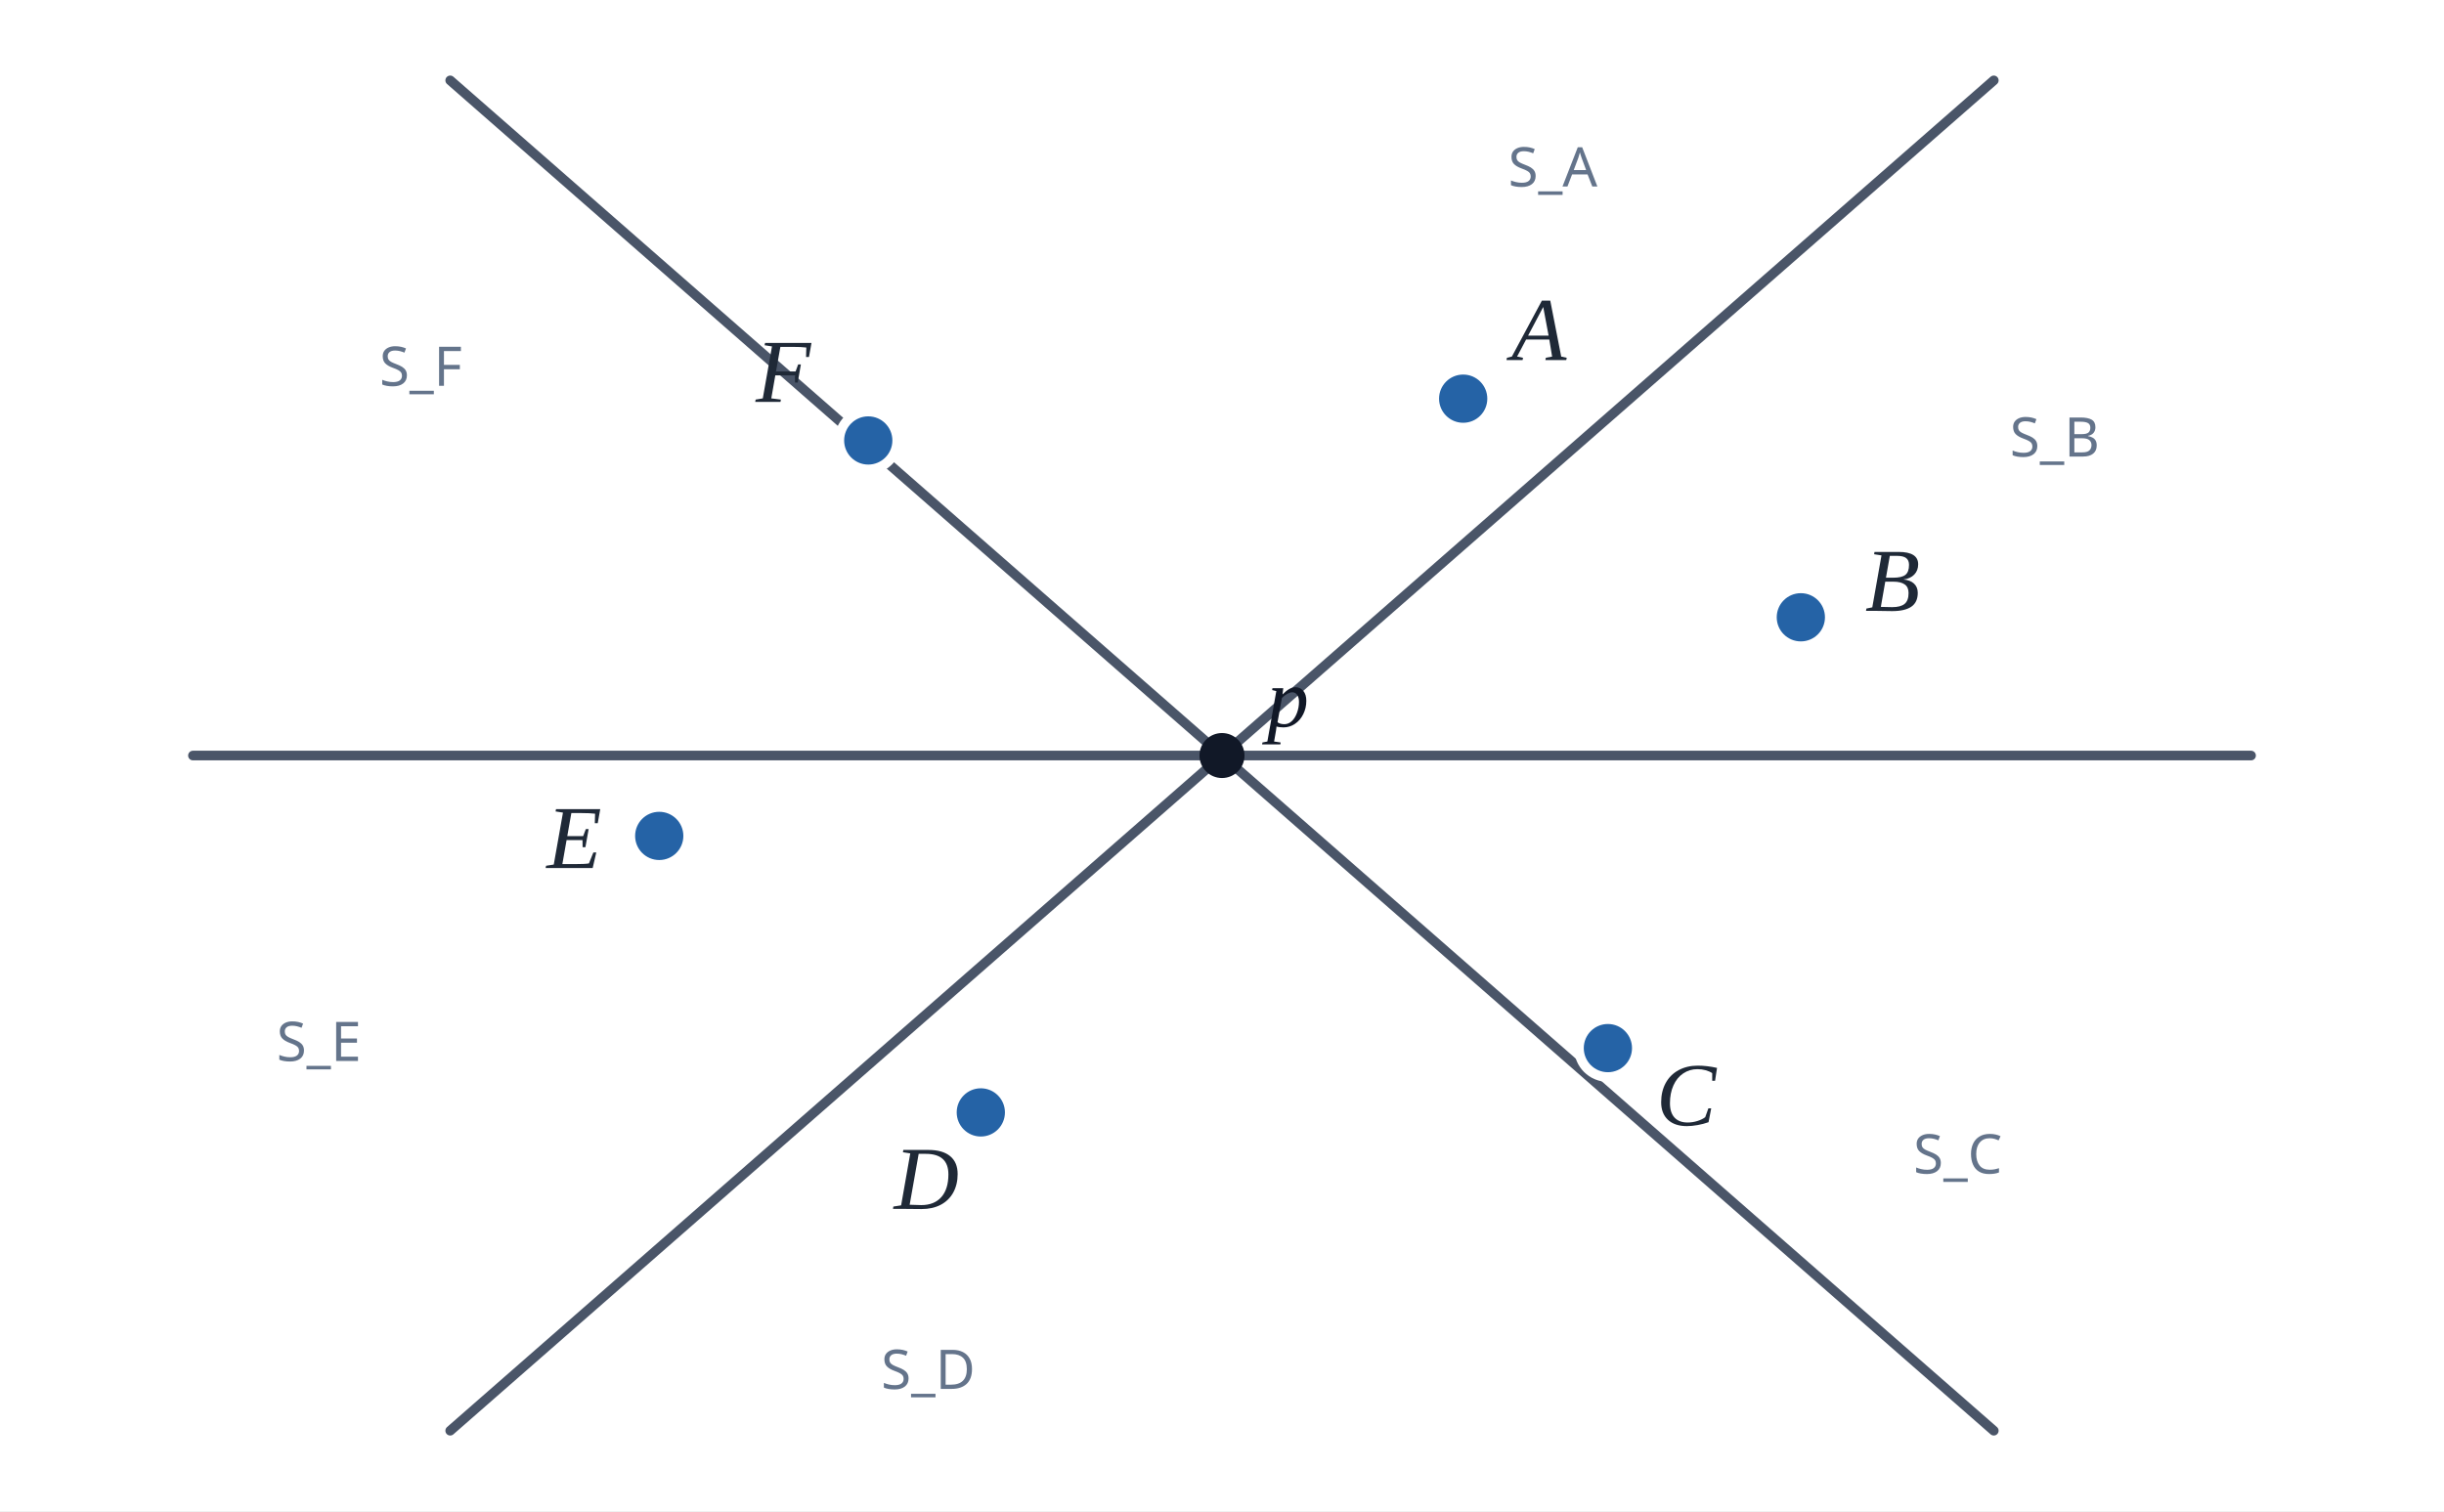
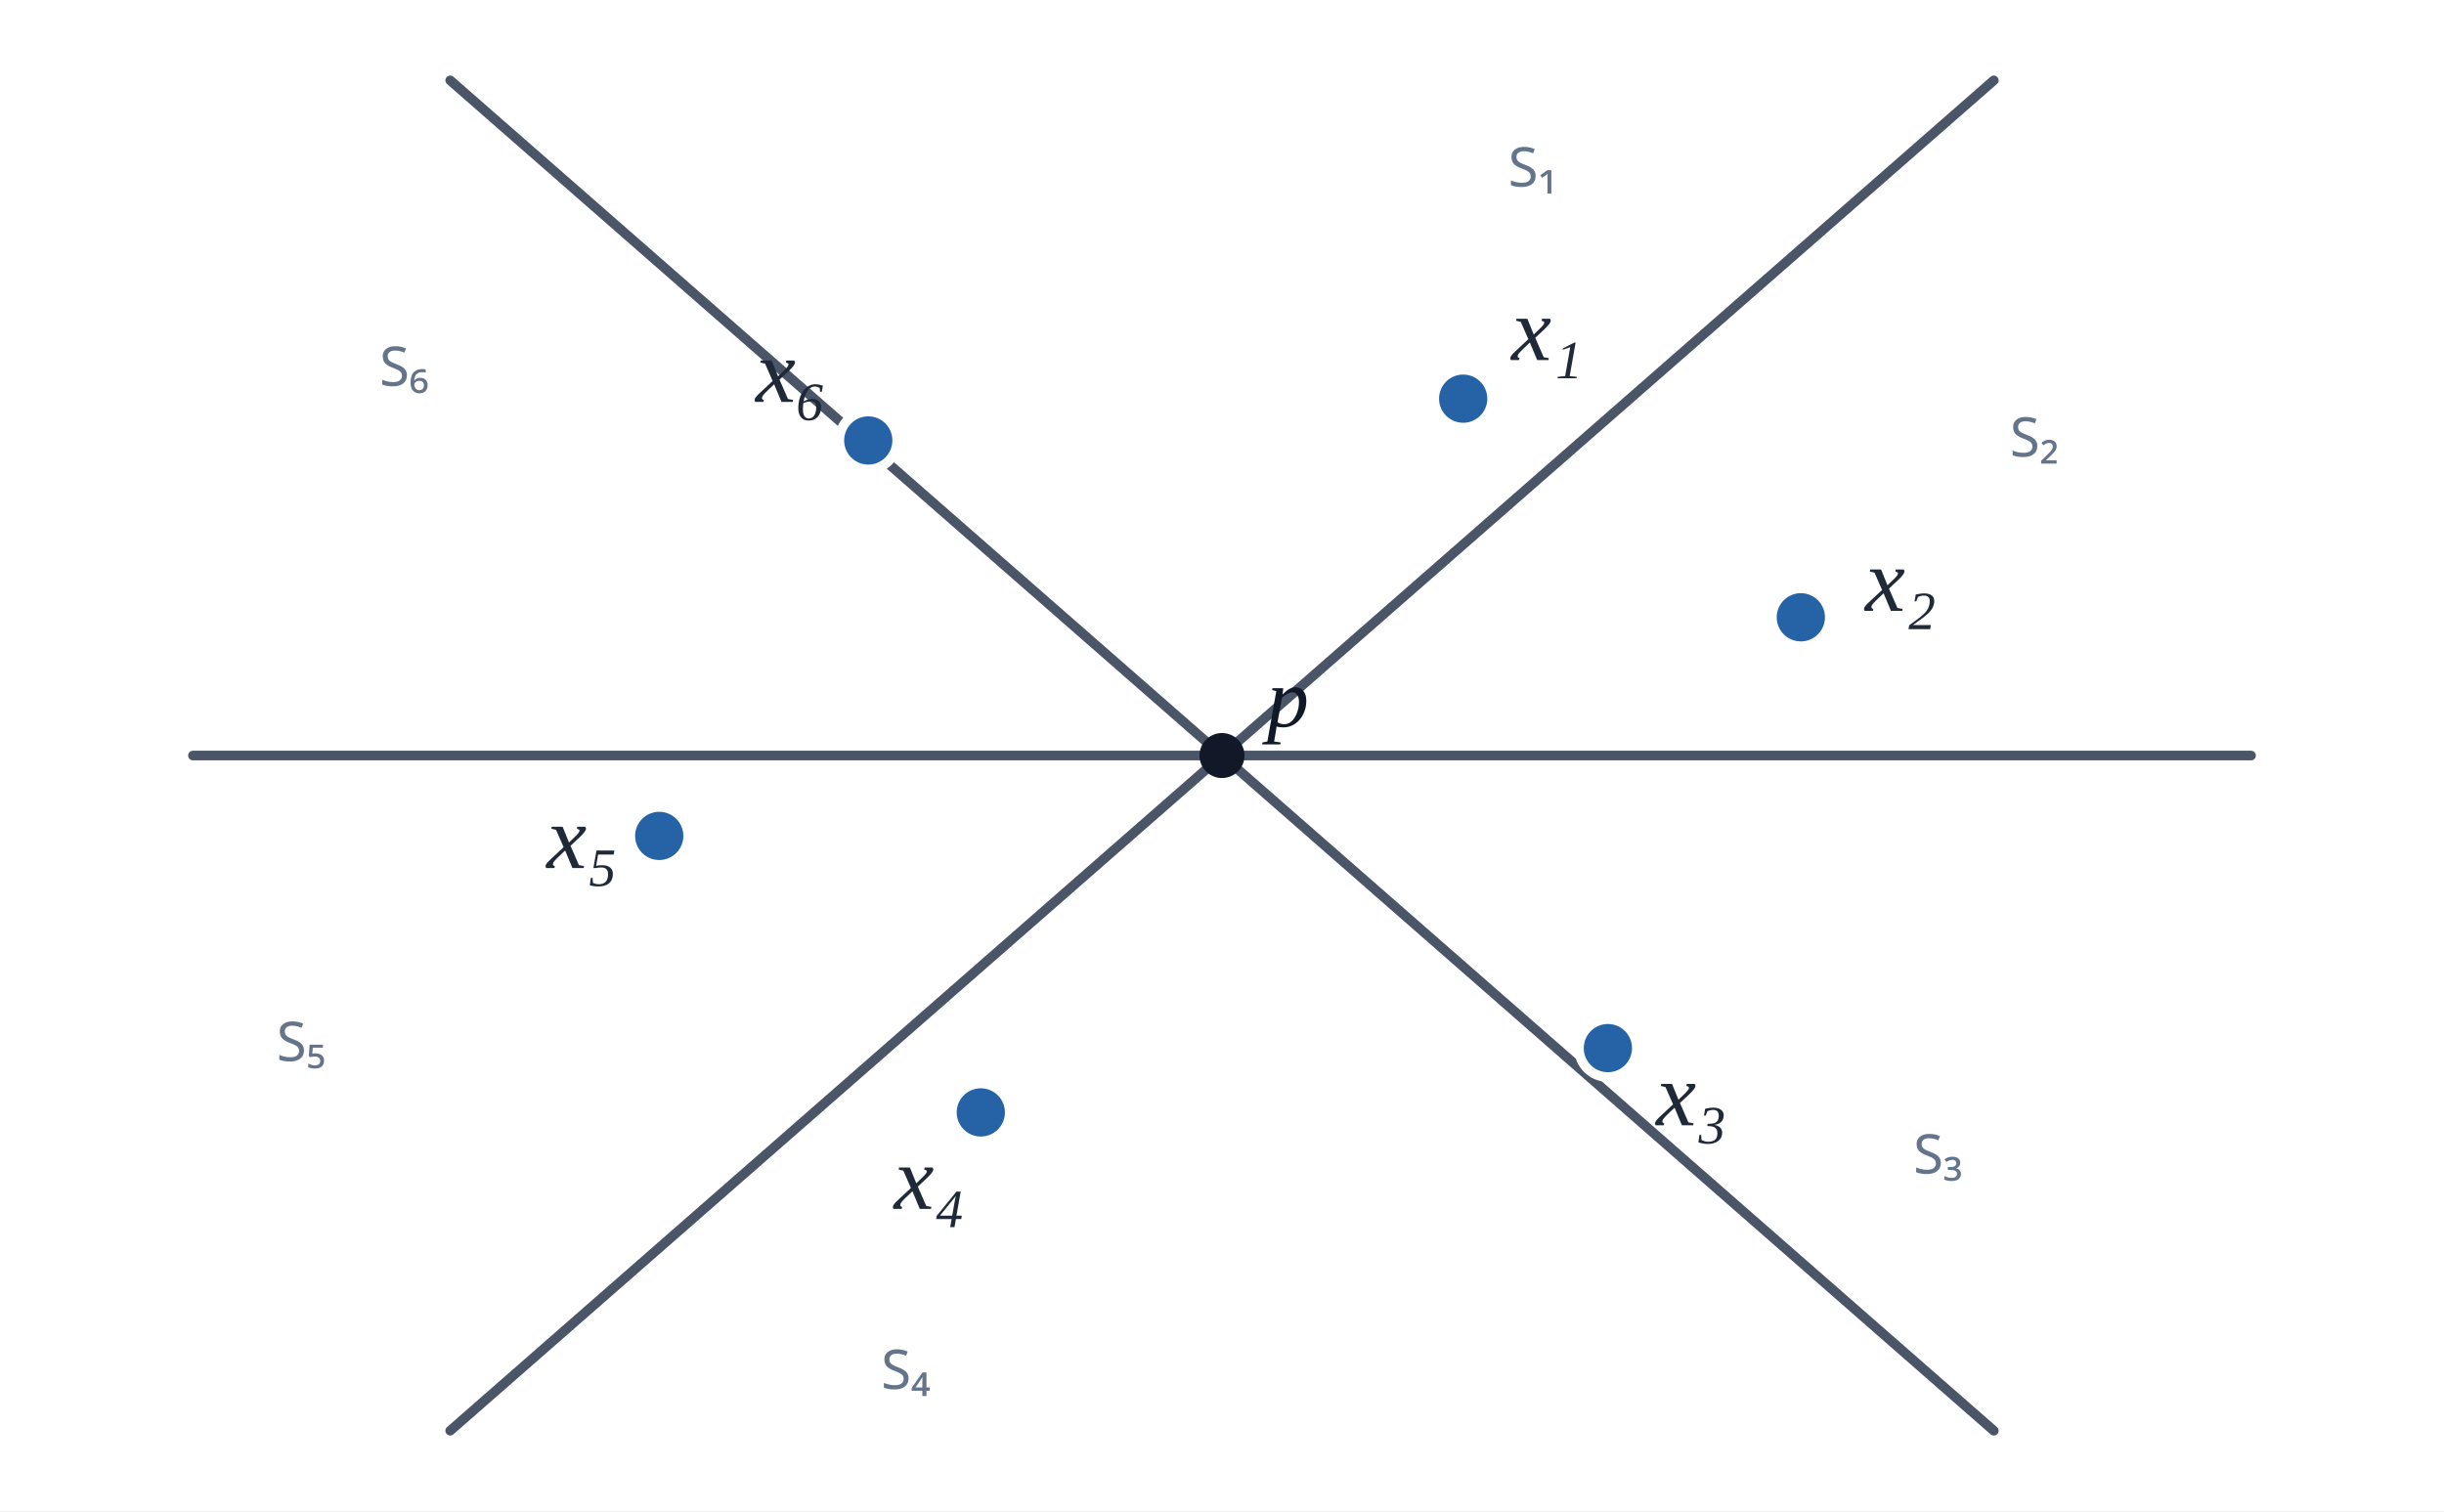
<svg xmlns="http://www.w3.org/2000/svg" viewBox="0 0 760 470" role="img" aria-labelledby="title desc">
  <rect width="760" height="470" fill="#fff" />
  <g transform="translate(380 235)" stroke="#4a5568" stroke-width="3" stroke-linecap="round">
    <line x1="-320" y1="0" x2="320" y2="0" />
    <line x1="-240" y1="210" x2="240" y2="-210" />
    <line x1="-240" y1="-210" x2="240" y2="210" />
  </g>
  <g fill="#2563a6" stroke="#fff" stroke-width="3">
    <circle cx="455" cy="124" r="9" />
    <circle cx="560" cy="192" r="9" />
    <circle cx="500" cy="326" r="9" />
    <circle cx="305" cy="346" r="9" />
    <circle cx="205" cy="260" r="9" />
    <circle cx="270" cy="137" r="9" />
  </g>
  <g font-family="Georgia, 'Times New Roman', serif" font-size="28" font-style="italic" fill="#1f2937">
-     <text x="470" y="112">A</text>
-     <text x="580" y="190">B</text>
-     <text x="515" y="350">C</text>
-     <text x="278" y="376">D</text>
-     <text x="170" y="270">E</text>
-     <text x="235" y="125">F</text>
+     <text x="470" y="112">x₁</text>
+     <text x="580" y="190">x₂</text>
+     <text x="515" y="350">x₃</text>
+     <text x="278" y="376">x₄</text>
+     <text x="170" y="270">x₅</text>
+     <text x="235" y="125">x₆</text>
  </g>
  <circle cx="380" cy="235" r="7" fill="#111827" />
  <text x="394" y="226" font-family="Georgia, 'Times New Roman', serif" font-size="26" font-style="italic" fill="#111827">p</text>
  <g font-family="system-ui, sans-serif" font-size="17" fill="#64748b">
-     <text x="469" y="58">S_A</text>
-     <text x="625" y="142">S_B</text>
-     <text x="595" y="365">S_C</text>
-     <text x="274" y="432">S_D</text>
-     <text x="86" y="330">S_E</text>
-     <text x="118" y="120">S_F</text>
+     <text x="469" y="58">S₁</text>
+     <text x="625" y="142">S₂</text>
+     <text x="595" y="365">S₃</text>
+     <text x="274" y="432">S₄</text>
+     <text x="86" y="330">S₅</text>
+     <text x="118" y="120">S₆</text>
  </g>
</svg>
